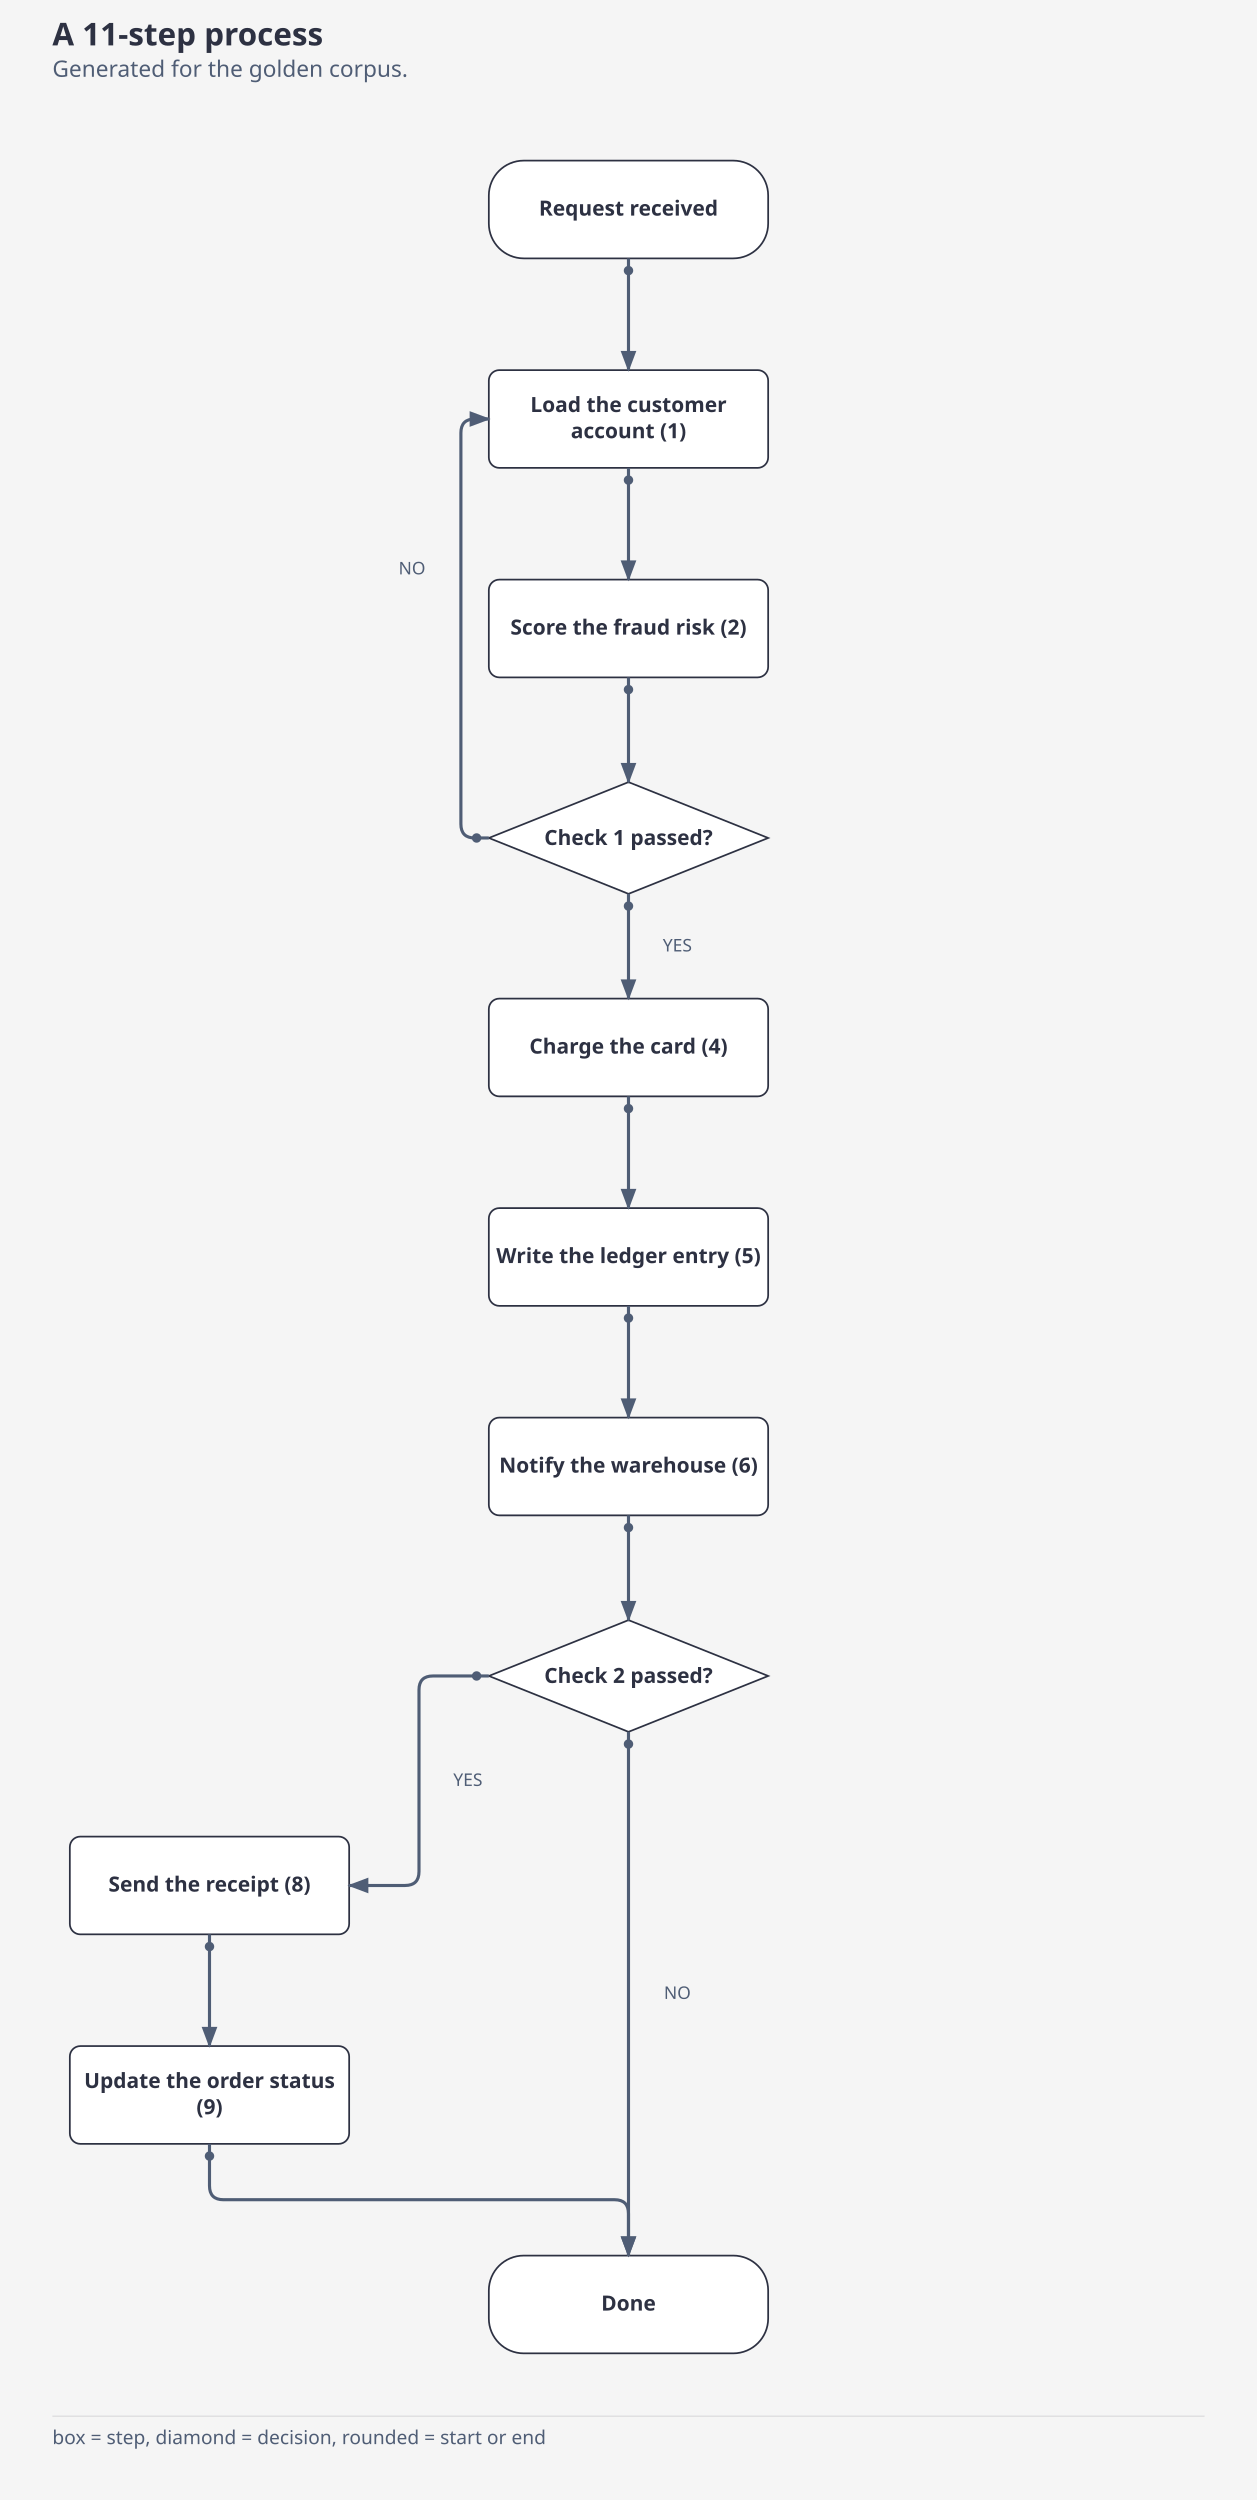
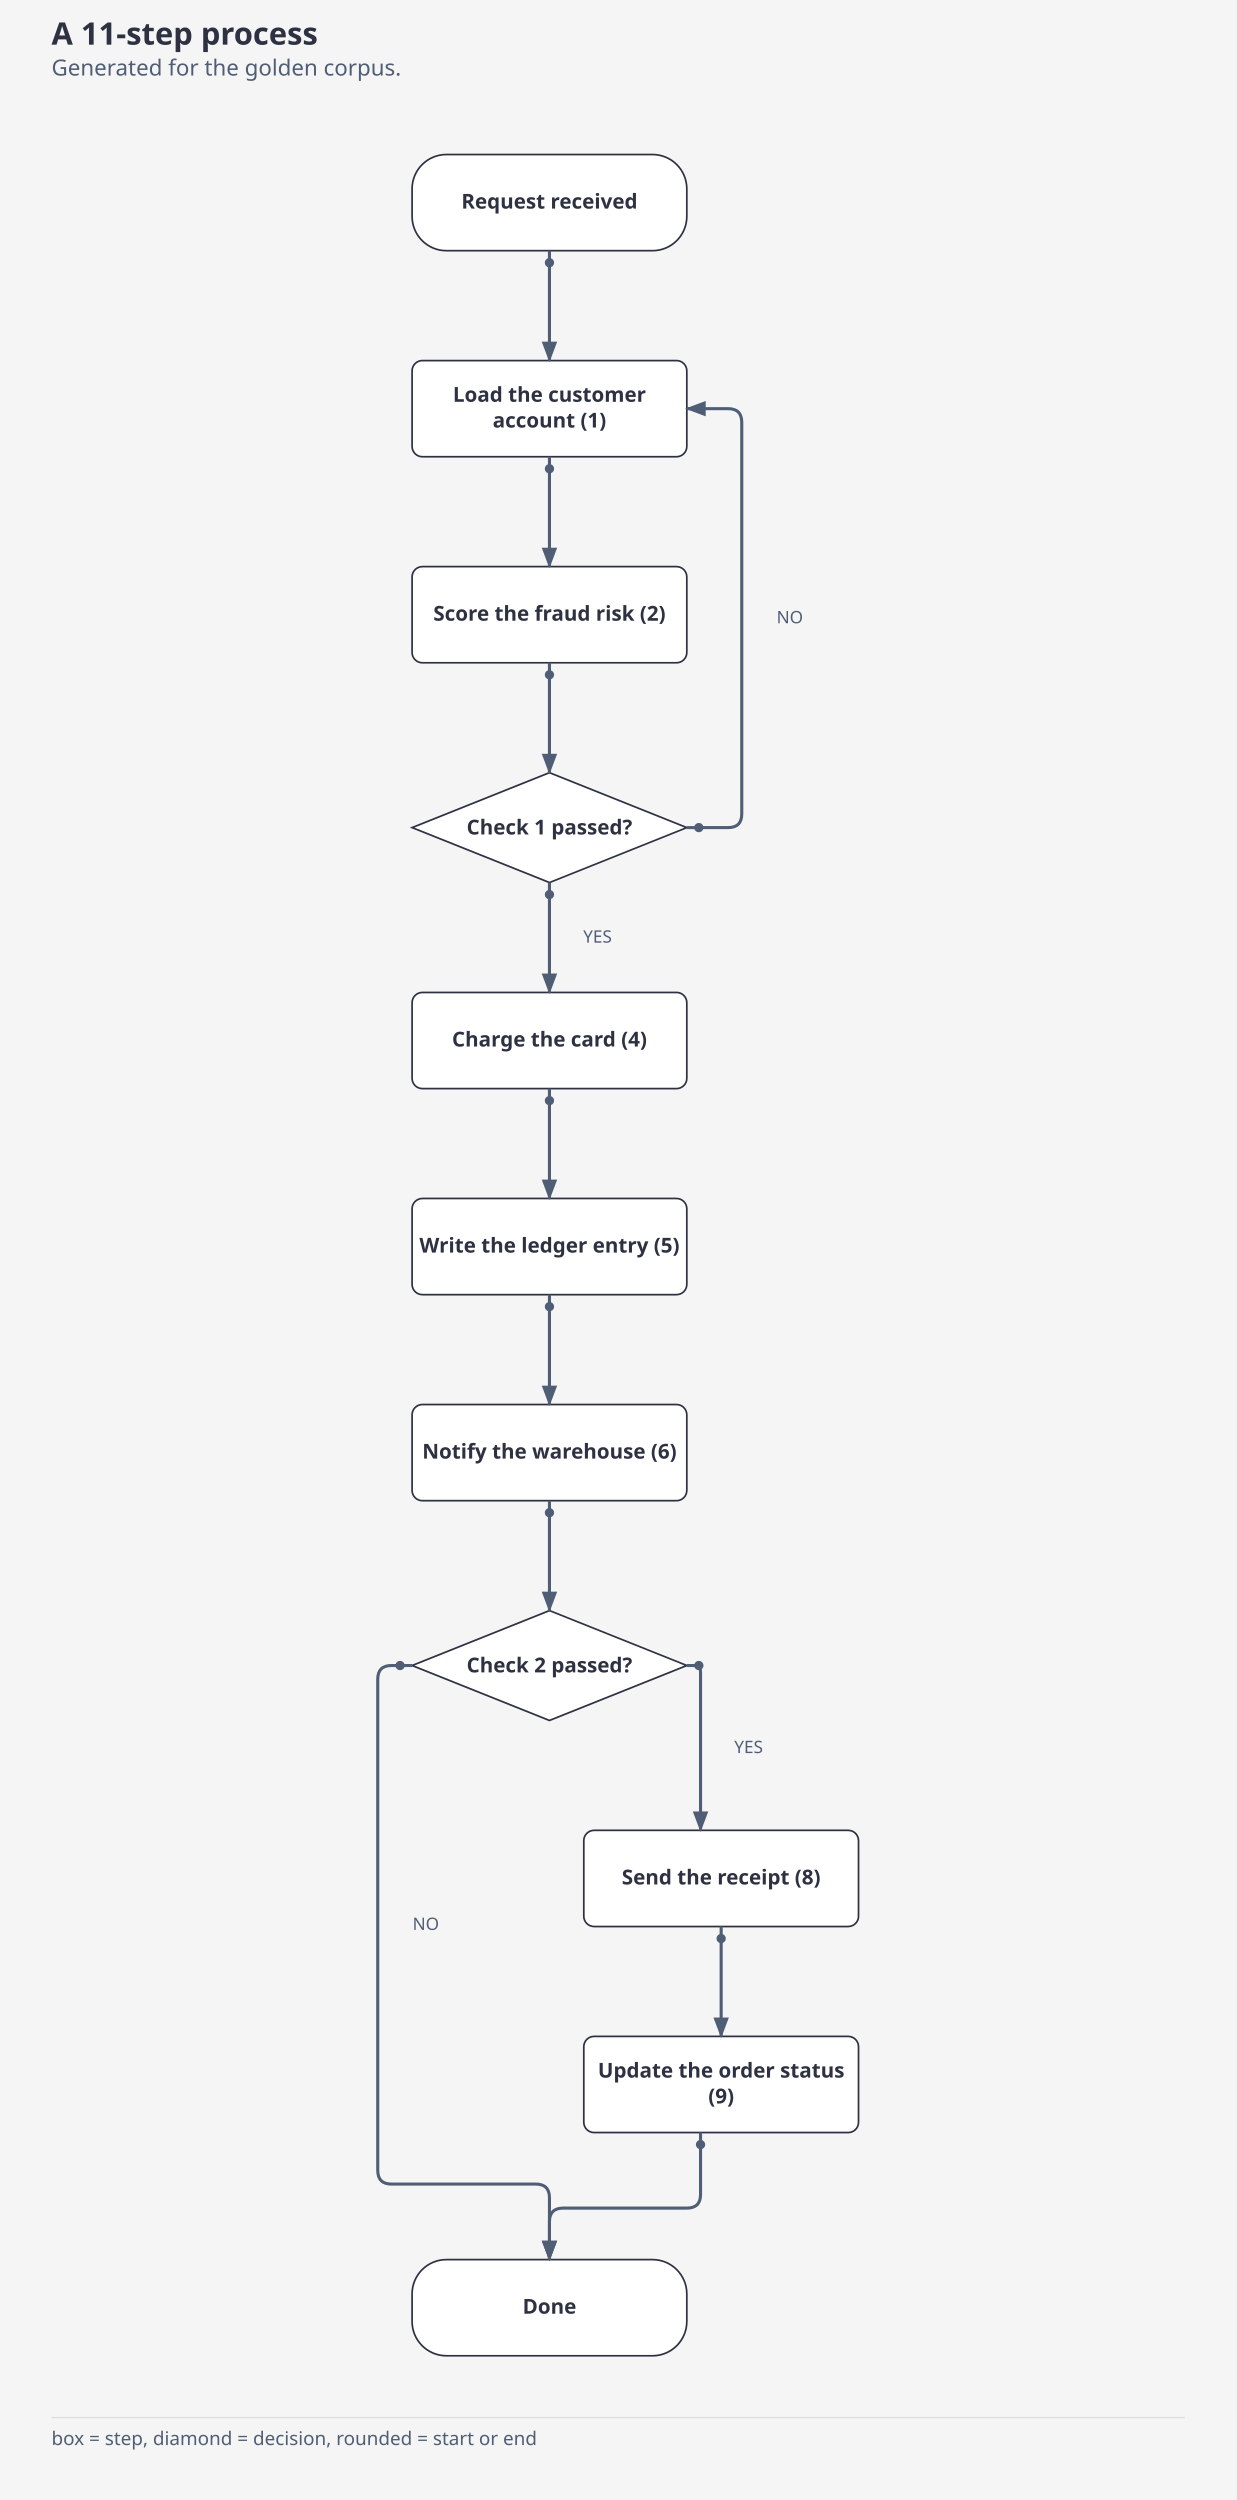
- <svg xmlns="http://www.w3.org/2000/svg" role="graphics-document" aria-roledescription="flow diagram" viewBox="0 0 720 1432" width="720">
-   <rect width="720" height="1432" fill="#f5f5f5" aria-hidden="true" />
+ <svg xmlns="http://www.w3.org/2000/svg" role="graphics-document" aria-roledescription="flow diagram" viewBox="0 0 720 1456" width="720">
+   <rect width="720" height="1456" fill="#f5f5f5" aria-hidden="true" />
  <defs>
    <marker id="a" markerWidth="12" markerHeight="9" refX="11" refY="4.5" orient="auto" markerUnits="userSpaceOnUse">
      <polygon points="0 0,12 4.5,0 9" fill="#4f5d75" />
    </marker>
    <marker id="aa" markerWidth="12" markerHeight="9" refX="11" refY="4.5" orient="auto" markerUnits="userSpaceOnUse">
      <polygon points="0 0,12 4.5,0 9" fill="#eb6c36" />
    </marker>
    <marker id="al" markerWidth="12" markerHeight="9" refX="11" refY="4.5" orient="auto" markerUnits="userSpaceOnUse">
      <polygon points="0 0,12 4.5,0 9" fill="#2e5aa8" />
    </marker>
    <marker id="ar" markerWidth="12" markerHeight="9" refX="11" refY="4.5" orient="auto" markerUnits="userSpaceOnUse">
      <polygon points="0 0,12 4.5,0 9" fill="#7a8399" />
    </marker>
  </defs>
  <text x="30" y="26" font-size="18" font-weight="600" font-family="system-ui, 'Segoe UI', sans-serif" fill="#2d3142">A 11-step process</text>
  <text x="30" y="44" font-size="13" font-family="system-ui, 'Segoe UI', sans-serif" fill="#4f5d75">Generated for the golden corpus.</text>
-   <rect x="280" y="92" width="160" height="56" rx="20" fill="#f5f5f5" aria-hidden="true" />
-   <rect x="280" y="92" width="160" height="56" rx="20" fill="#ffffff" stroke="#2d3142" data-node="s0" data-label="Request received" role="graphics-symbol" aria-roledescription="start or end" aria-label="Request received" />
-   <text x="360" y="123.5" font-size="12" font-weight="600" font-family="system-ui, 'Segoe UI', sans-serif" fill="#2d3142" text-anchor="middle" aria-hidden="true">Request received</text>
-   <rect x="280" y="212" width="160" height="56" rx="6" fill="#f5f5f5" aria-hidden="true" />
-   <rect x="280" y="212" width="160" height="56" rx="6" fill="#ffffff" stroke="#2d3142" data-node="s1" data-label="Load the customer account (1)" role="graphics-symbol" aria-roledescription="box" aria-label="Load the customer account (1)" />
-   <text x="360" y="236" font-size="12" font-weight="600" font-family="system-ui, 'Segoe UI', sans-serif" fill="#2d3142" text-anchor="middle" aria-hidden="true">Load the customer</text>
-   <text x="360" y="251" font-size="12" font-weight="600" font-family="system-ui, 'Segoe UI', sans-serif" fill="#2d3142" text-anchor="middle" aria-hidden="true">account (1)</text>
-   <rect x="280" y="332" width="160" height="56" rx="6" fill="#f5f5f5" aria-hidden="true" />
-   <rect x="280" y="332" width="160" height="56" rx="6" fill="#ffffff" stroke="#2d3142" data-node="s2" data-label="Score the fraud risk (2)" role="graphics-symbol" aria-roledescription="box" aria-label="Score the fraud risk (2)" />
-   <text x="360" y="363.5" font-size="12" font-weight="600" font-family="system-ui, 'Segoe UI', sans-serif" fill="#2d3142" text-anchor="middle" aria-hidden="true">Score the fraud risk (2)</text>
-   <polygon points="360,448 440,480 360,512 280,480" fill="#f5f5f5" aria-hidden="true" />
-   <polygon points="360,448 440,480 360,512 280,480" fill="#ffffff" stroke="#2d3142" data-node="s3" data-label="Check 1 passed?" data-cx="360" data-cy="480" role="graphics-symbol" aria-roledescription="decision" aria-label="Check 1 passed?" />
-   <text x="360" y="484" font-size="12" font-weight="600" font-family="system-ui, 'Segoe UI', sans-serif" fill="#2d3142" text-anchor="middle" aria-hidden="true">Check 1 passed?</text>
-   <rect x="280" y="572" width="160" height="56" rx="6" fill="#f5f5f5" aria-hidden="true" />
-   <rect x="280" y="572" width="160" height="56" rx="6" fill="#ffffff" stroke="#2d3142" data-node="s4" data-label="Charge the card (4)" role="graphics-symbol" aria-roledescription="box" aria-label="Charge the card (4)" />
-   <text x="360" y="603.5" font-size="12" font-weight="600" font-family="system-ui, 'Segoe UI', sans-serif" fill="#2d3142" text-anchor="middle" aria-hidden="true">Charge the card (4)</text>
-   <rect x="280" y="692" width="160" height="56" rx="6" fill="#f5f5f5" aria-hidden="true" />
-   <rect x="280" y="692" width="160" height="56" rx="6" fill="#ffffff" stroke="#2d3142" data-node="s5" data-label="Write the ledger entry (5)" role="graphics-symbol" aria-roledescription="box" aria-label="Write the ledger entry (5)" />
-   <text x="360" y="723.5" font-size="12" font-weight="600" font-family="system-ui, 'Segoe UI', sans-serif" fill="#2d3142" text-anchor="middle" aria-hidden="true">Write the ledger entry (5)</text>
-   <rect x="280" y="812" width="160" height="56" rx="6" fill="#f5f5f5" aria-hidden="true" />
-   <rect x="280" y="812" width="160" height="56" rx="6" fill="#ffffff" stroke="#2d3142" data-node="s6" data-label="Notify the warehouse (6)" role="graphics-symbol" aria-roledescription="box" aria-label="Notify the warehouse (6)" />
-   <text x="360" y="843.5" font-size="12" font-weight="600" font-family="system-ui, 'Segoe UI', sans-serif" fill="#2d3142" text-anchor="middle" aria-hidden="true">Notify the warehouse (6)</text>
-   <polygon points="360,928 440,960 360,992 280,960" fill="#f5f5f5" aria-hidden="true" />
-   <polygon points="360,928 440,960 360,992 280,960" fill="#ffffff" stroke="#2d3142" data-node="s7" data-label="Check 2 passed?" data-cx="360" data-cy="960" role="graphics-symbol" aria-roledescription="decision" aria-label="Check 2 passed?" />
-   <text x="360" y="964" font-size="12" font-weight="600" font-family="system-ui, 'Segoe UI', sans-serif" fill="#2d3142" text-anchor="middle" aria-hidden="true">Check 2 passed?</text>
-   <rect x="40" y="1052" width="160" height="56" rx="6" fill="#f5f5f5" aria-hidden="true" />
-   <rect x="40" y="1052" width="160" height="56" rx="6" fill="#ffffff" stroke="#2d3142" data-node="s8" data-label="Send the receipt (8)" role="graphics-symbol" aria-roledescription="box" aria-label="Send the receipt (8)" />
-   <text x="120" y="1083.5" font-size="12" font-weight="600" font-family="system-ui, 'Segoe UI', sans-serif" fill="#2d3142" text-anchor="middle" aria-hidden="true">Send the receipt (8)</text>
-   <rect x="40" y="1172" width="160" height="56" rx="6" fill="#f5f5f5" aria-hidden="true" />
-   <rect x="40" y="1172" width="160" height="56" rx="6" fill="#ffffff" stroke="#2d3142" data-node="s9" data-label="Update the order status (9)" role="graphics-symbol" aria-roledescription="box" aria-label="Update the order status (9)" />
-   <text x="120" y="1196" font-size="12" font-weight="600" font-family="system-ui, 'Segoe UI', sans-serif" fill="#2d3142" text-anchor="middle" aria-hidden="true">Update the order status</text>
-   <text x="120" y="1211" font-size="12" font-weight="600" font-family="system-ui, 'Segoe UI', sans-serif" fill="#2d3142" text-anchor="middle" aria-hidden="true">(9)</text>
-   <rect x="280" y="1292" width="160" height="56" rx="20" fill="#f5f5f5" aria-hidden="true" />
-   <rect x="280" y="1292" width="160" height="56" rx="20" fill="#ffffff" stroke="#2d3142" data-node="s10" data-label="Done" role="graphics-symbol" aria-roledescription="start or end" aria-label="Done" />
-   <text x="360" y="1323.5" font-size="12" font-weight="600" font-family="system-ui, 'Segoe UI', sans-serif" fill="#2d3142" text-anchor="middle" aria-hidden="true">Done</text>
-   <path d="M360,148 L360,212" fill="none" stroke="#4f5d75" stroke-width="1.8" marker-end="url(#a)" data-from="s0" data-to="s1" data-label="" data-id="s0-&gt;s1" data-from-port="s" data-to-port="n" role="graphics-symbol" aria-roledescription="arrow" aria-label="Request received to Load the customer account (1)" />
-   <circle cx="360" cy="155" r="2.7" fill="#4f5d75" aria-hidden="true" />
-   <path d="M360,268 L360,332" fill="none" stroke="#4f5d75" stroke-width="1.8" marker-end="url(#a)" data-from="s1" data-to="s2" data-label="" data-id="s1-&gt;s2" data-from-port="s" data-to-port="n" role="graphics-symbol" aria-roledescription="arrow" aria-label="Load the customer account (1) to Score the fraud risk (2)" />
-   <circle cx="360" cy="275" r="2.7" fill="#4f5d75" aria-hidden="true" />
-   <path d="M360,388 L360,448" fill="none" stroke="#4f5d75" stroke-width="1.8" marker-end="url(#a)" data-from="s2" data-to="s3" data-label="" data-id="s2-&gt;s3" data-from-port="s" data-to-port="n" role="graphics-symbol" aria-roledescription="arrow" aria-label="Score the fraud risk (2) to Check 1 passed?" />
-   <circle cx="360" cy="395" r="2.7" fill="#4f5d75" aria-hidden="true" />
-   <path d="M280,480 L272,480 Q264,480 264,472 L264,248 Q264,240 272,240 L280,240" fill="none" stroke="#4f5d75" stroke-width="1.8" marker-end="url(#a)" data-from="s3" data-to="s1" data-label="no" data-id="s3-&gt;s1:no" data-from-port="w" data-to-port="w" role="graphics-symbol" aria-roledescription="arrow" aria-label="Check 1 passed? to Load the customer account (1): no" />
-   <circle cx="273" cy="480" r="2.7" fill="#4f5d75" aria-hidden="true" />
-   <rect x="216" y="317" width="40" height="16" rx="2" fill="#f5f5f5" aria-hidden="true" />
-   <text x="236" y="329" font-size="10" font-family="system-ui, 'Segoe UI', sans-serif" fill="#4f5d75" text-anchor="middle" aria-hidden="true">NO</text>
-   <path d="M360,512 L360,572" fill="none" stroke="#4f5d75" stroke-width="1.8" marker-end="url(#a)" data-from="s3" data-to="s4" data-label="yes" data-id="s3-&gt;s4:yes" data-from-port="s" data-to-port="n" role="graphics-symbol" aria-roledescription="arrow" aria-label="Check 1 passed? to Charge the card (4): yes" />
-   <circle cx="360" cy="519" r="2.7" fill="#4f5d75" aria-hidden="true" />
-   <rect x="368" y="533" width="40" height="16" rx="2" fill="#f5f5f5" aria-hidden="true" />
-   <text x="388" y="545" font-size="10" font-family="system-ui, 'Segoe UI', sans-serif" fill="#4f5d75" text-anchor="middle" aria-hidden="true">YES</text>
-   <path d="M360,628 L360,692" fill="none" stroke="#4f5d75" stroke-width="1.8" marker-end="url(#a)" data-from="s4" data-to="s5" data-label="" data-id="s4-&gt;s5" data-from-port="s" data-to-port="n" role="graphics-symbol" aria-roledescription="arrow" aria-label="Charge the card (4) to Write the ledger entry (5)" />
-   <circle cx="360" cy="635" r="2.7" fill="#4f5d75" aria-hidden="true" />
-   <path d="M360,748 L360,812" fill="none" stroke="#4f5d75" stroke-width="1.8" marker-end="url(#a)" data-from="s5" data-to="s6" data-label="" data-id="s5-&gt;s6" data-from-port="s" data-to-port="n" role="graphics-symbol" aria-roledescription="arrow" aria-label="Write the ledger entry (5) to Notify the warehouse (6)" />
-   <circle cx="360" cy="755" r="2.7" fill="#4f5d75" aria-hidden="true" />
-   <path d="M360,868 L360,928" fill="none" stroke="#4f5d75" stroke-width="1.8" marker-end="url(#a)" data-from="s6" data-to="s7" data-label="" data-id="s6-&gt;s7" data-from-port="s" data-to-port="n" role="graphics-symbol" aria-roledescription="arrow" aria-label="Notify the warehouse (6) to Check 2 passed?" />
-   <circle cx="360" cy="875" r="2.7" fill="#4f5d75" aria-hidden="true" />
-   <path d="M360,992 L360,1292" fill="none" stroke="#4f5d75" stroke-width="1.8" marker-end="url(#a)" data-from="s7" data-to="s10" data-label="no" data-id="s7-&gt;s10:no" data-from-port="s" data-to-port="n" role="graphics-symbol" aria-roledescription="arrow" aria-label="Check 2 passed? to Done: no" />
-   <circle cx="360" cy="999" r="2.7" fill="#4f5d75" aria-hidden="true" />
-   <rect x="368" y="1133" width="40" height="16" rx="2" fill="#f5f5f5" aria-hidden="true" />
-   <text x="388" y="1145" font-size="10" font-family="system-ui, 'Segoe UI', sans-serif" fill="#4f5d75" text-anchor="middle" aria-hidden="true">NO</text>
-   <path d="M280,960 L248,960 Q240,960 240,968 L240,1072 Q240,1080 232,1080 L200,1080" fill="none" stroke="#4f5d75" stroke-width="1.8" marker-end="url(#a)" data-from="s7" data-to="s8" data-label="yes" data-id="s7-&gt;s8:yes" data-from-port="w" data-to-port="e" role="graphics-symbol" aria-roledescription="arrow" aria-label="Check 2 passed? to Send the receipt (8): yes" />
-   <circle cx="273" cy="960" r="2.7" fill="#4f5d75" aria-hidden="true" />
-   <rect x="248" y="1011" width="40" height="16" rx="2" fill="#f5f5f5" aria-hidden="true" />
-   <text x="268" y="1023" font-size="10" font-family="system-ui, 'Segoe UI', sans-serif" fill="#4f5d75" text-anchor="middle" aria-hidden="true">YES</text>
-   <path d="M120,1108 L120,1172" fill="none" stroke="#4f5d75" stroke-width="1.8" marker-end="url(#a)" data-from="s8" data-to="s9" data-label="" data-id="s8-&gt;s9" data-from-port="s" data-to-port="n" role="graphics-symbol" aria-roledescription="arrow" aria-label="Send the receipt (8) to Update the order status (9)" />
-   <circle cx="120" cy="1115" r="2.7" fill="#4f5d75" aria-hidden="true" />
-   <path d="M120,1228 L120,1252 Q120,1260 128,1260 L352,1260 Q360,1260 360,1268 L360,1292" fill="none" stroke="#4f5d75" stroke-width="1.8" marker-end="url(#a)" data-from="s9" data-to="s10" data-label="" data-id="s9-&gt;s10" data-from-port="s" data-to-port="n" role="graphics-symbol" aria-roledescription="arrow" aria-label="Update the order status (9) to Done" />
-   <circle cx="120" cy="1235" r="2.7" fill="#4f5d75" aria-hidden="true" />
-   <line x1="30" y1="1384" x2="690" y2="1384" stroke="rgba(45,49,66,0.12)" stroke-width=".8" aria-hidden="true" />
-   <text x="30" y="1400" font-size="11" font-family="system-ui, 'Segoe UI', sans-serif" fill="#4f5d75">box = step, diamond = decision, rounded = start or end</text>
+   <rect x="240" y="90" width="160" height="56" rx="20" fill="#f5f5f5" aria-hidden="true" />
+   <rect x="240" y="90" width="160" height="56" rx="20" fill="#ffffff" stroke="#2d3142" data-node="s0" data-label="Request received" role="graphics-symbol" aria-roledescription="start or end" aria-label="Request received" />
+   <text x="320" y="121.5" font-size="12" font-weight="600" font-family="system-ui, 'Segoe UI', sans-serif" fill="#2d3142" text-anchor="middle" aria-hidden="true">Request received</text>
+   <rect x="240" y="210" width="160" height="56" rx="6" fill="#f5f5f5" aria-hidden="true" />
+   <rect x="240" y="210" width="160" height="56" rx="6" fill="#ffffff" stroke="#2d3142" data-node="s1" data-label="Load the customer account (1)" role="graphics-symbol" aria-roledescription="box" aria-label="Load the customer account (1)" />
+   <text x="320" y="234" font-size="12" font-weight="600" font-family="system-ui, 'Segoe UI', sans-serif" fill="#2d3142" text-anchor="middle" aria-hidden="true">Load the customer</text>
+   <text x="320" y="249" font-size="12" font-weight="600" font-family="system-ui, 'Segoe UI', sans-serif" fill="#2d3142" text-anchor="middle" aria-hidden="true">account (1)</text>
+   <rect x="240" y="330" width="160" height="56" rx="6" fill="#f5f5f5" aria-hidden="true" />
+   <rect x="240" y="330" width="160" height="56" rx="6" fill="#ffffff" stroke="#2d3142" data-node="s2" data-label="Score the fraud risk (2)" role="graphics-symbol" aria-roledescription="box" aria-label="Score the fraud risk (2)" />
+   <text x="320" y="361.5" font-size="12" font-weight="600" font-family="system-ui, 'Segoe UI', sans-serif" fill="#2d3142" text-anchor="middle" aria-hidden="true">Score the fraud risk (2)</text>
+   <polygon points="320,450 400,482 320,514 240,482" fill="#f5f5f5" aria-hidden="true" />
+   <polygon points="320,450 400,482 320,514 240,482" fill="#ffffff" stroke="#2d3142" data-node="s3" data-label="Check 1 passed?" data-cx="320" data-cy="482" role="graphics-symbol" aria-roledescription="decision" aria-label="Check 1 passed?" />
+   <text x="320" y="486" font-size="12" font-weight="600" font-family="system-ui, 'Segoe UI', sans-serif" fill="#2d3142" text-anchor="middle" aria-hidden="true">Check 1 passed?</text>
+   <rect x="240" y="578" width="160" height="56" rx="6" fill="#f5f5f5" aria-hidden="true" />
+   <rect x="240" y="578" width="160" height="56" rx="6" fill="#ffffff" stroke="#2d3142" data-node="s4" data-label="Charge the card (4)" role="graphics-symbol" aria-roledescription="box" aria-label="Charge the card (4)" />
+   <text x="320" y="609.5" font-size="12" font-weight="600" font-family="system-ui, 'Segoe UI', sans-serif" fill="#2d3142" text-anchor="middle" aria-hidden="true">Charge the card (4)</text>
+   <rect x="240" y="698" width="160" height="56" rx="6" fill="#f5f5f5" aria-hidden="true" />
+   <rect x="240" y="698" width="160" height="56" rx="6" fill="#ffffff" stroke="#2d3142" data-node="s5" data-label="Write the ledger entry (5)" role="graphics-symbol" aria-roledescription="box" aria-label="Write the ledger entry (5)" />
+   <text x="320" y="729.5" font-size="12" font-weight="600" font-family="system-ui, 'Segoe UI', sans-serif" fill="#2d3142" text-anchor="middle" aria-hidden="true">Write the ledger entry (5)</text>
+   <rect x="240" y="818" width="160" height="56" rx="6" fill="#f5f5f5" aria-hidden="true" />
+   <rect x="240" y="818" width="160" height="56" rx="6" fill="#ffffff" stroke="#2d3142" data-node="s6" data-label="Notify the warehouse (6)" role="graphics-symbol" aria-roledescription="box" aria-label="Notify the warehouse (6)" />
+   <text x="320" y="849.5" font-size="12" font-weight="600" font-family="system-ui, 'Segoe UI', sans-serif" fill="#2d3142" text-anchor="middle" aria-hidden="true">Notify the warehouse (6)</text>
+   <polygon points="320,938 400,970 320,1002 240,970" fill="#f5f5f5" aria-hidden="true" />
+   <polygon points="320,938 400,970 320,1002 240,970" fill="#ffffff" stroke="#2d3142" data-node="s7" data-label="Check 2 passed?" data-cx="320" data-cy="970" role="graphics-symbol" aria-roledescription="decision" aria-label="Check 2 passed?" />
+   <text x="320" y="974" font-size="12" font-weight="600" font-family="system-ui, 'Segoe UI', sans-serif" fill="#2d3142" text-anchor="middle" aria-hidden="true">Check 2 passed?</text>
+   <rect x="340" y="1066" width="160" height="56" rx="6" fill="#f5f5f5" aria-hidden="true" />
+   <rect x="340" y="1066" width="160" height="56" rx="6" fill="#ffffff" stroke="#2d3142" data-node="s8" data-label="Send the receipt (8)" role="graphics-symbol" aria-roledescription="box" aria-label="Send the receipt (8)" />
+   <text x="420" y="1097.5" font-size="12" font-weight="600" font-family="system-ui, 'Segoe UI', sans-serif" fill="#2d3142" text-anchor="middle" aria-hidden="true">Send the receipt (8)</text>
+   <rect x="340" y="1186" width="160" height="56" rx="6" fill="#f5f5f5" aria-hidden="true" />
+   <rect x="340" y="1186" width="160" height="56" rx="6" fill="#ffffff" stroke="#2d3142" data-node="s9" data-label="Update the order status (9)" role="graphics-symbol" aria-roledescription="box" aria-label="Update the order status (9)" />
+   <text x="420" y="1210" font-size="12" font-weight="600" font-family="system-ui, 'Segoe UI', sans-serif" fill="#2d3142" text-anchor="middle" aria-hidden="true">Update the order status</text>
+   <text x="420" y="1225" font-size="12" font-weight="600" font-family="system-ui, 'Segoe UI', sans-serif" fill="#2d3142" text-anchor="middle" aria-hidden="true">(9)</text>
+   <rect x="240" y="1316" width="160" height="56" rx="20" fill="#f5f5f5" aria-hidden="true" />
+   <rect x="240" y="1316" width="160" height="56" rx="20" fill="#ffffff" stroke="#2d3142" data-node="s10" data-label="Done" role="graphics-symbol" aria-roledescription="start or end" aria-label="Done" />
+   <text x="320" y="1347.5" font-size="12" font-weight="600" font-family="system-ui, 'Segoe UI', sans-serif" fill="#2d3142" text-anchor="middle" aria-hidden="true">Done</text>
+   <path d="M320,146 L320,210" fill="none" stroke="#4f5d75" stroke-width="1.8" marker-end="url(#a)" data-from="s0" data-to="s1" data-label="" data-id="s0-&gt;s1" data-from-port="s" data-to-port="n" role="graphics-symbol" aria-roledescription="arrow" aria-label="Request received to Load the customer account (1)" />
+   <circle cx="320" cy="153" r="2.7" fill="#4f5d75" aria-hidden="true" />
+   <path d="M320,266 L320,330" fill="none" stroke="#4f5d75" stroke-width="1.8" marker-end="url(#a)" data-from="s1" data-to="s2" data-label="" data-id="s1-&gt;s2" data-from-port="s" data-to-port="n" role="graphics-symbol" aria-roledescription="arrow" aria-label="Load the customer account (1) to Score the fraud risk (2)" />
+   <circle cx="320" cy="273" r="2.7" fill="#4f5d75" aria-hidden="true" />
+   <path d="M320,386 L320,450" fill="none" stroke="#4f5d75" stroke-width="1.8" marker-end="url(#a)" data-from="s2" data-to="s3" data-label="" data-id="s2-&gt;s3" data-from-port="s" data-to-port="n" role="graphics-symbol" aria-roledescription="arrow" aria-label="Score the fraud risk (2) to Check 1 passed?" />
+   <circle cx="320" cy="393" r="2.7" fill="#4f5d75" aria-hidden="true" />
+   <path d="M400,482 L424,482 Q432,482 432,474 L432,246 Q432,238 424,238 L400,238" fill="none" stroke="#4f5d75" stroke-width="1.8" marker-end="url(#a)" data-from="s3" data-to="s1" data-label="no" data-id="s3-&gt;s1:no" data-from-port="e" data-to-port="e" role="graphics-symbol" aria-roledescription="arrow" aria-label="Check 1 passed? to Load the customer account (1): no" />
+   <circle cx="407" cy="482" r="2.7" fill="#4f5d75" aria-hidden="true" />
+   <path d="M320,514 L320,578" fill="none" stroke="#4f5d75" stroke-width="1.8" marker-end="url(#a)" data-from="s3" data-to="s4" data-label="yes" data-id="s3-&gt;s4:yes" data-from-port="s" data-to-port="n" role="graphics-symbol" aria-roledescription="arrow" aria-label="Check 1 passed? to Charge the card (4): yes" />
+   <circle cx="320" cy="521" r="2.7" fill="#4f5d75" aria-hidden="true" />
+   <path d="M320,634 L320,698" fill="none" stroke="#4f5d75" stroke-width="1.8" marker-end="url(#a)" data-from="s4" data-to="s5" data-label="" data-id="s4-&gt;s5" data-from-port="s" data-to-port="n" role="graphics-symbol" aria-roledescription="arrow" aria-label="Charge the card (4) to Write the ledger entry (5)" />
+   <circle cx="320" cy="641" r="2.7" fill="#4f5d75" aria-hidden="true" />
+   <path d="M320,754 L320,818" fill="none" stroke="#4f5d75" stroke-width="1.8" marker-end="url(#a)" data-from="s5" data-to="s6" data-label="" data-id="s5-&gt;s6" data-from-port="s" data-to-port="n" role="graphics-symbol" aria-roledescription="arrow" aria-label="Write the ledger entry (5) to Notify the warehouse (6)" />
+   <circle cx="320" cy="761" r="2.7" fill="#4f5d75" aria-hidden="true" />
+   <path d="M320,874 L320,938" fill="none" stroke="#4f5d75" stroke-width="1.8" marker-end="url(#a)" data-from="s6" data-to="s7" data-label="" data-id="s6-&gt;s7" data-from-port="s" data-to-port="n" role="graphics-symbol" aria-roledescription="arrow" aria-label="Notify the warehouse (6) to Check 2 passed?" />
+   <circle cx="320" cy="881" r="2.7" fill="#4f5d75" aria-hidden="true" />
+   <path d="M240,970 L228,970 Q220,970 220,978 L220,1264 Q220,1272 228,1272 L312,1272 Q320,1272 320,1280 L320,1316" fill="none" stroke="#4f5d75" stroke-width="1.8" marker-end="url(#a)" data-from="s7" data-to="s10" data-label="no" data-id="s7-&gt;s10:no" data-from-port="w" data-to-port="n" role="graphics-symbol" aria-roledescription="arrow" aria-label="Check 2 passed? to Done: no" />
+   <circle cx="233" cy="970" r="2.7" fill="#4f5d75" aria-hidden="true" />
+   <path d="M400,970 L404,970 Q408,970 408,974 L408,1066" fill="none" stroke="#4f5d75" stroke-width="1.8" marker-end="url(#a)" data-from="s7" data-to="s8" data-label="yes" data-id="s7-&gt;s8:yes" data-from-port="e" data-to-port="n" role="graphics-symbol" aria-roledescription="arrow" aria-label="Check 2 passed? to Send the receipt (8): yes" />
+   <circle cx="407" cy="970" r="2.7" fill="#4f5d75" aria-hidden="true" />
+   <path d="M420,1122 L420,1186" fill="none" stroke="#4f5d75" stroke-width="1.8" marker-end="url(#a)" data-from="s8" data-to="s9" data-label="" data-id="s8-&gt;s9" data-from-port="s" data-to-port="n" role="graphics-symbol" aria-roledescription="arrow" aria-label="Send the receipt (8) to Update the order status (9)" />
+   <circle cx="420" cy="1129" r="2.7" fill="#4f5d75" aria-hidden="true" />
+   <path d="M408,1242 L408,1278 Q408,1286 400,1286 L328,1286 Q320,1286 320,1294 L320,1316" fill="none" stroke="#4f5d75" stroke-width="1.8" marker-end="url(#a)" data-from="s9" data-to="s10" data-label="" data-id="s9-&gt;s10" data-from-port="s" data-to-port="n" role="graphics-symbol" aria-roledescription="arrow" aria-label="Update the order status (9) to Done" />
+   <circle cx="408" cy="1249" r="2.7" fill="#4f5d75" aria-hidden="true" />
+   <rect x="440" y="351" width="40" height="16" rx="2" fill="#f5f5f5" aria-hidden="true" />
+   <text x="460" y="363" font-size="10" font-family="system-ui, 'Segoe UI', sans-serif" fill="#4f5d75" text-anchor="middle" aria-hidden="true">NO</text>
+   <rect x="328" y="537" width="40" height="16" rx="2" fill="#f5f5f5" aria-hidden="true" />
+   <text x="348" y="549" font-size="10" font-family="system-ui, 'Segoe UI', sans-serif" fill="#4f5d75" text-anchor="middle" aria-hidden="true">YES</text>
+   <rect x="228" y="1112" width="40" height="16" rx="2" fill="#f5f5f5" aria-hidden="true" />
+   <text x="248" y="1124" font-size="10" font-family="system-ui, 'Segoe UI', sans-serif" fill="#4f5d75" text-anchor="middle" aria-hidden="true">NO</text>
+   <rect x="416" y="1009" width="40" height="16" rx="2" fill="#f5f5f5" aria-hidden="true" />
+   <text x="436" y="1021" font-size="10" font-family="system-ui, 'Segoe UI', sans-serif" fill="#4f5d75" text-anchor="middle" aria-hidden="true">YES</text>
+   <line x1="30" y1="1408" x2="690" y2="1408" stroke="rgba(45,49,66,0.12)" stroke-width=".8" aria-hidden="true" />
+   <text x="30" y="1424" font-size="11" font-family="system-ui, 'Segoe UI', sans-serif" fill="#4f5d75">box = step, diamond = decision, rounded = start or end</text>
</svg>
